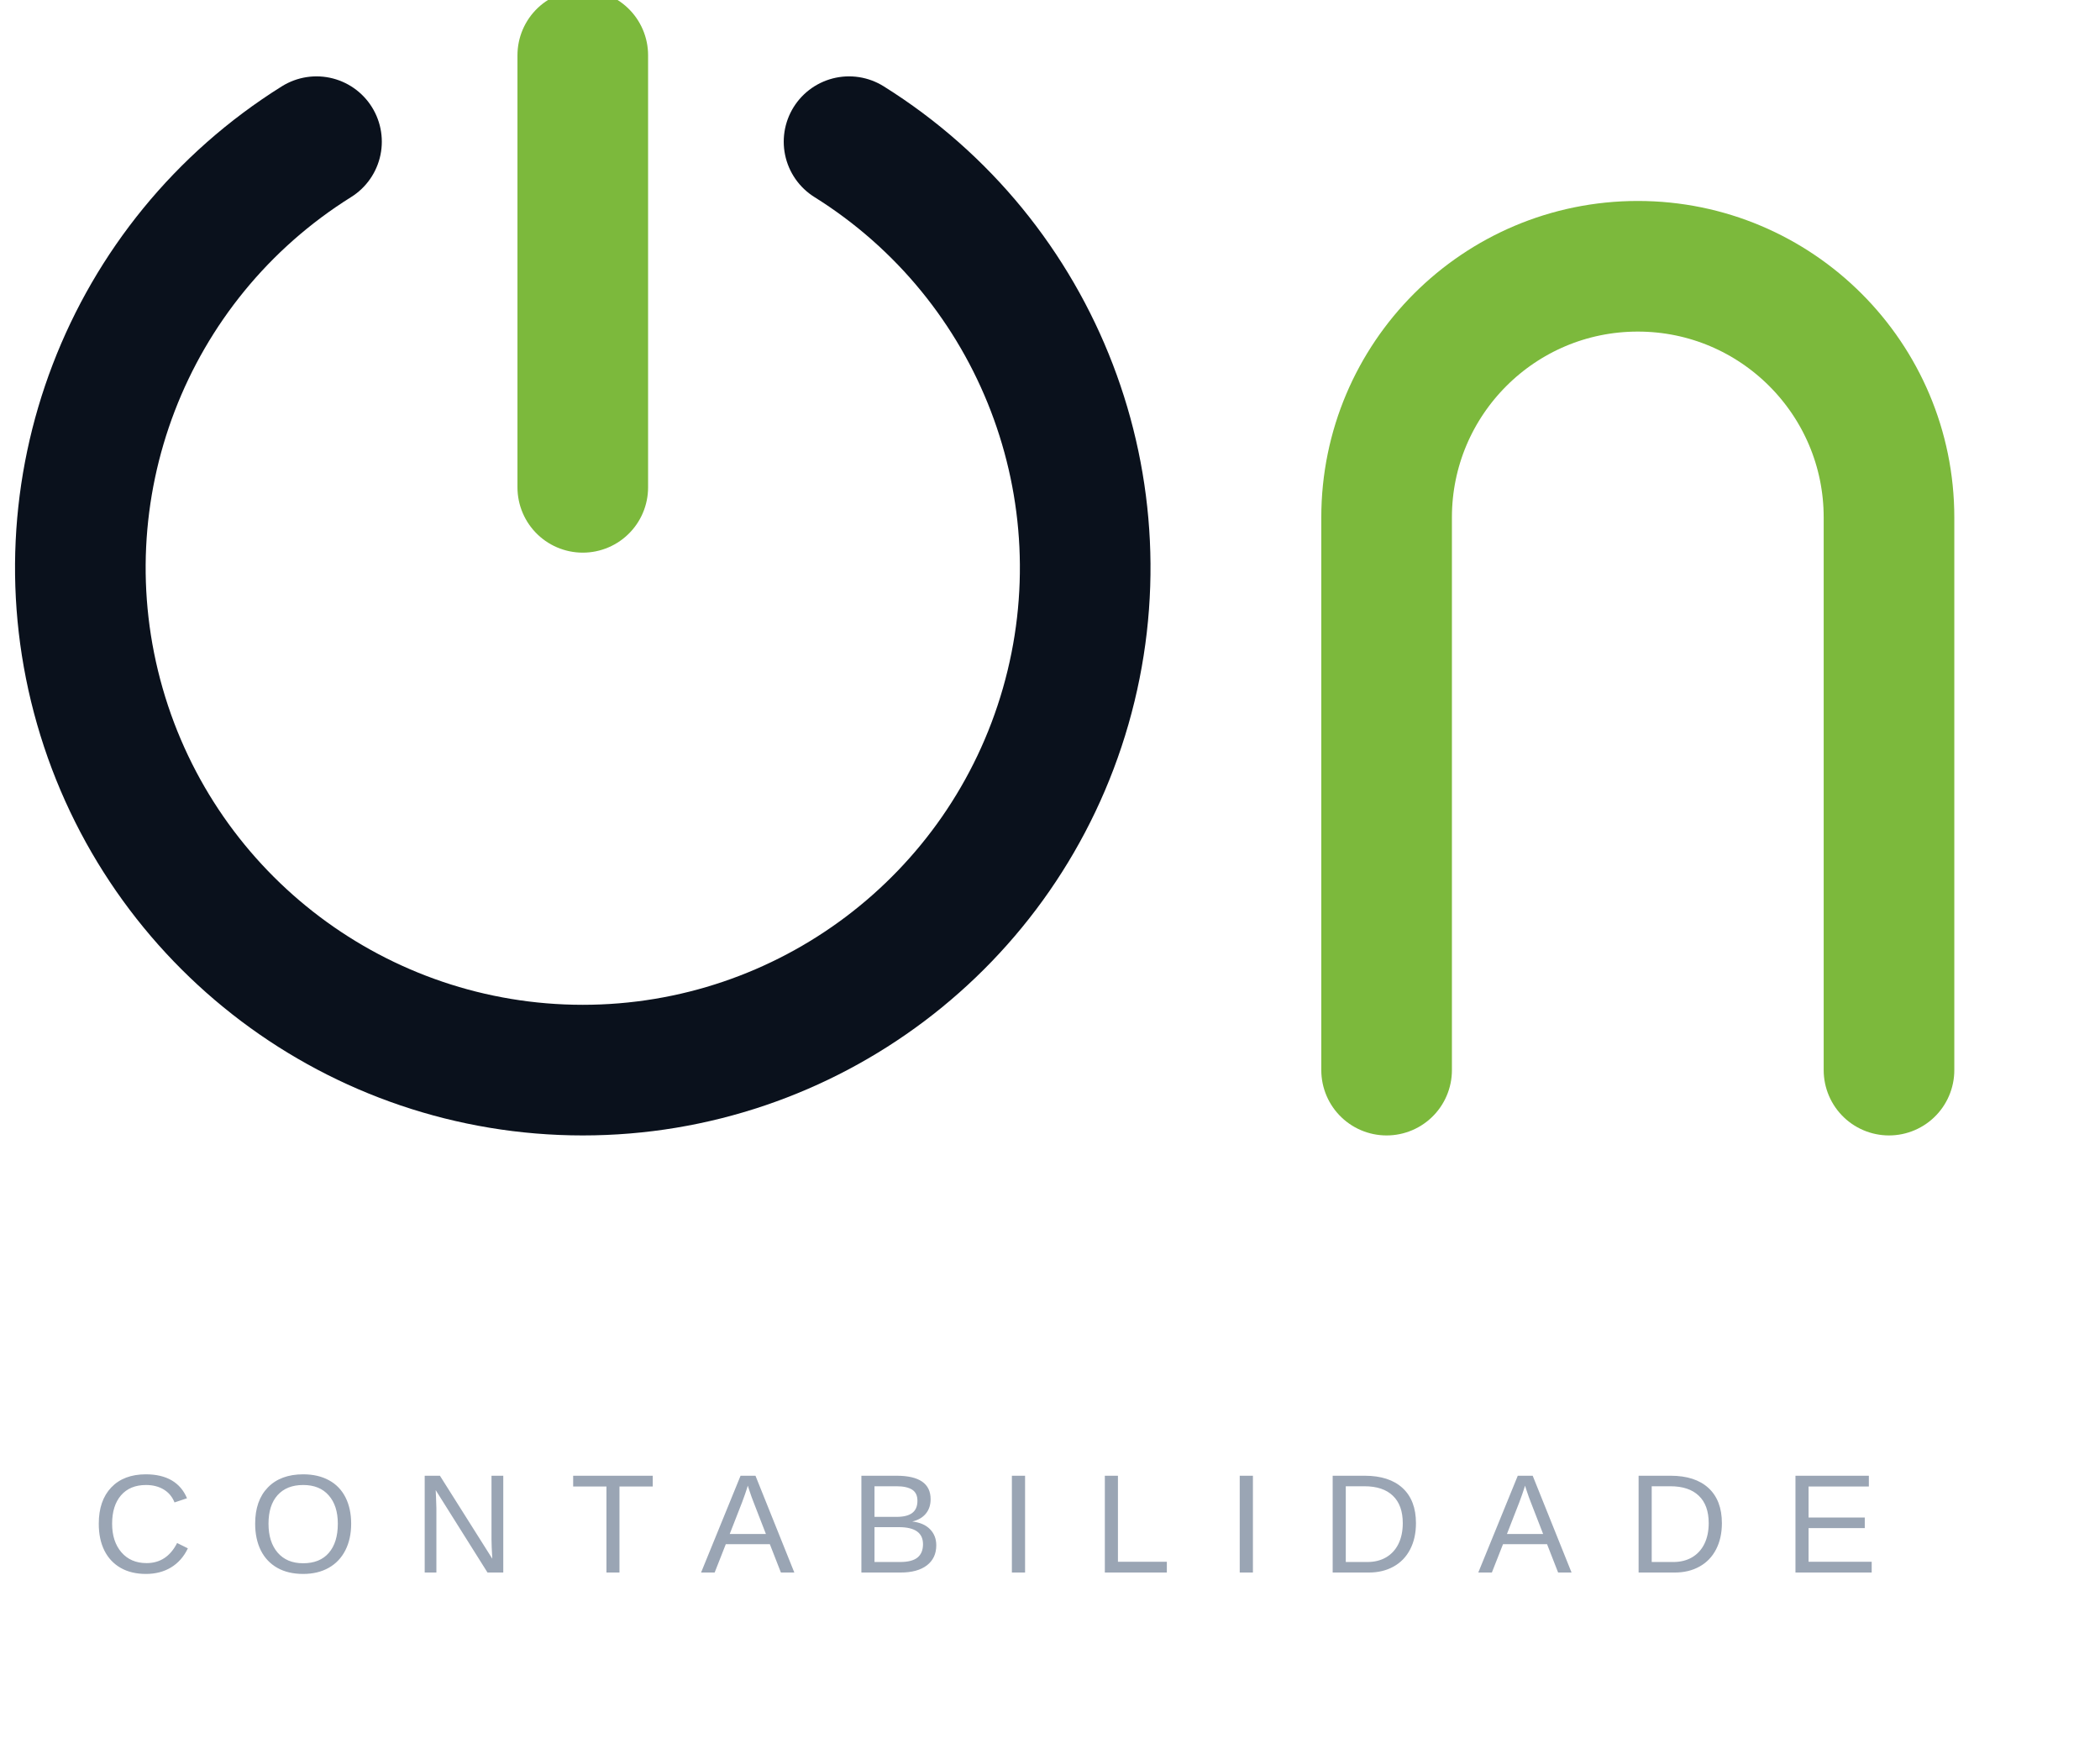
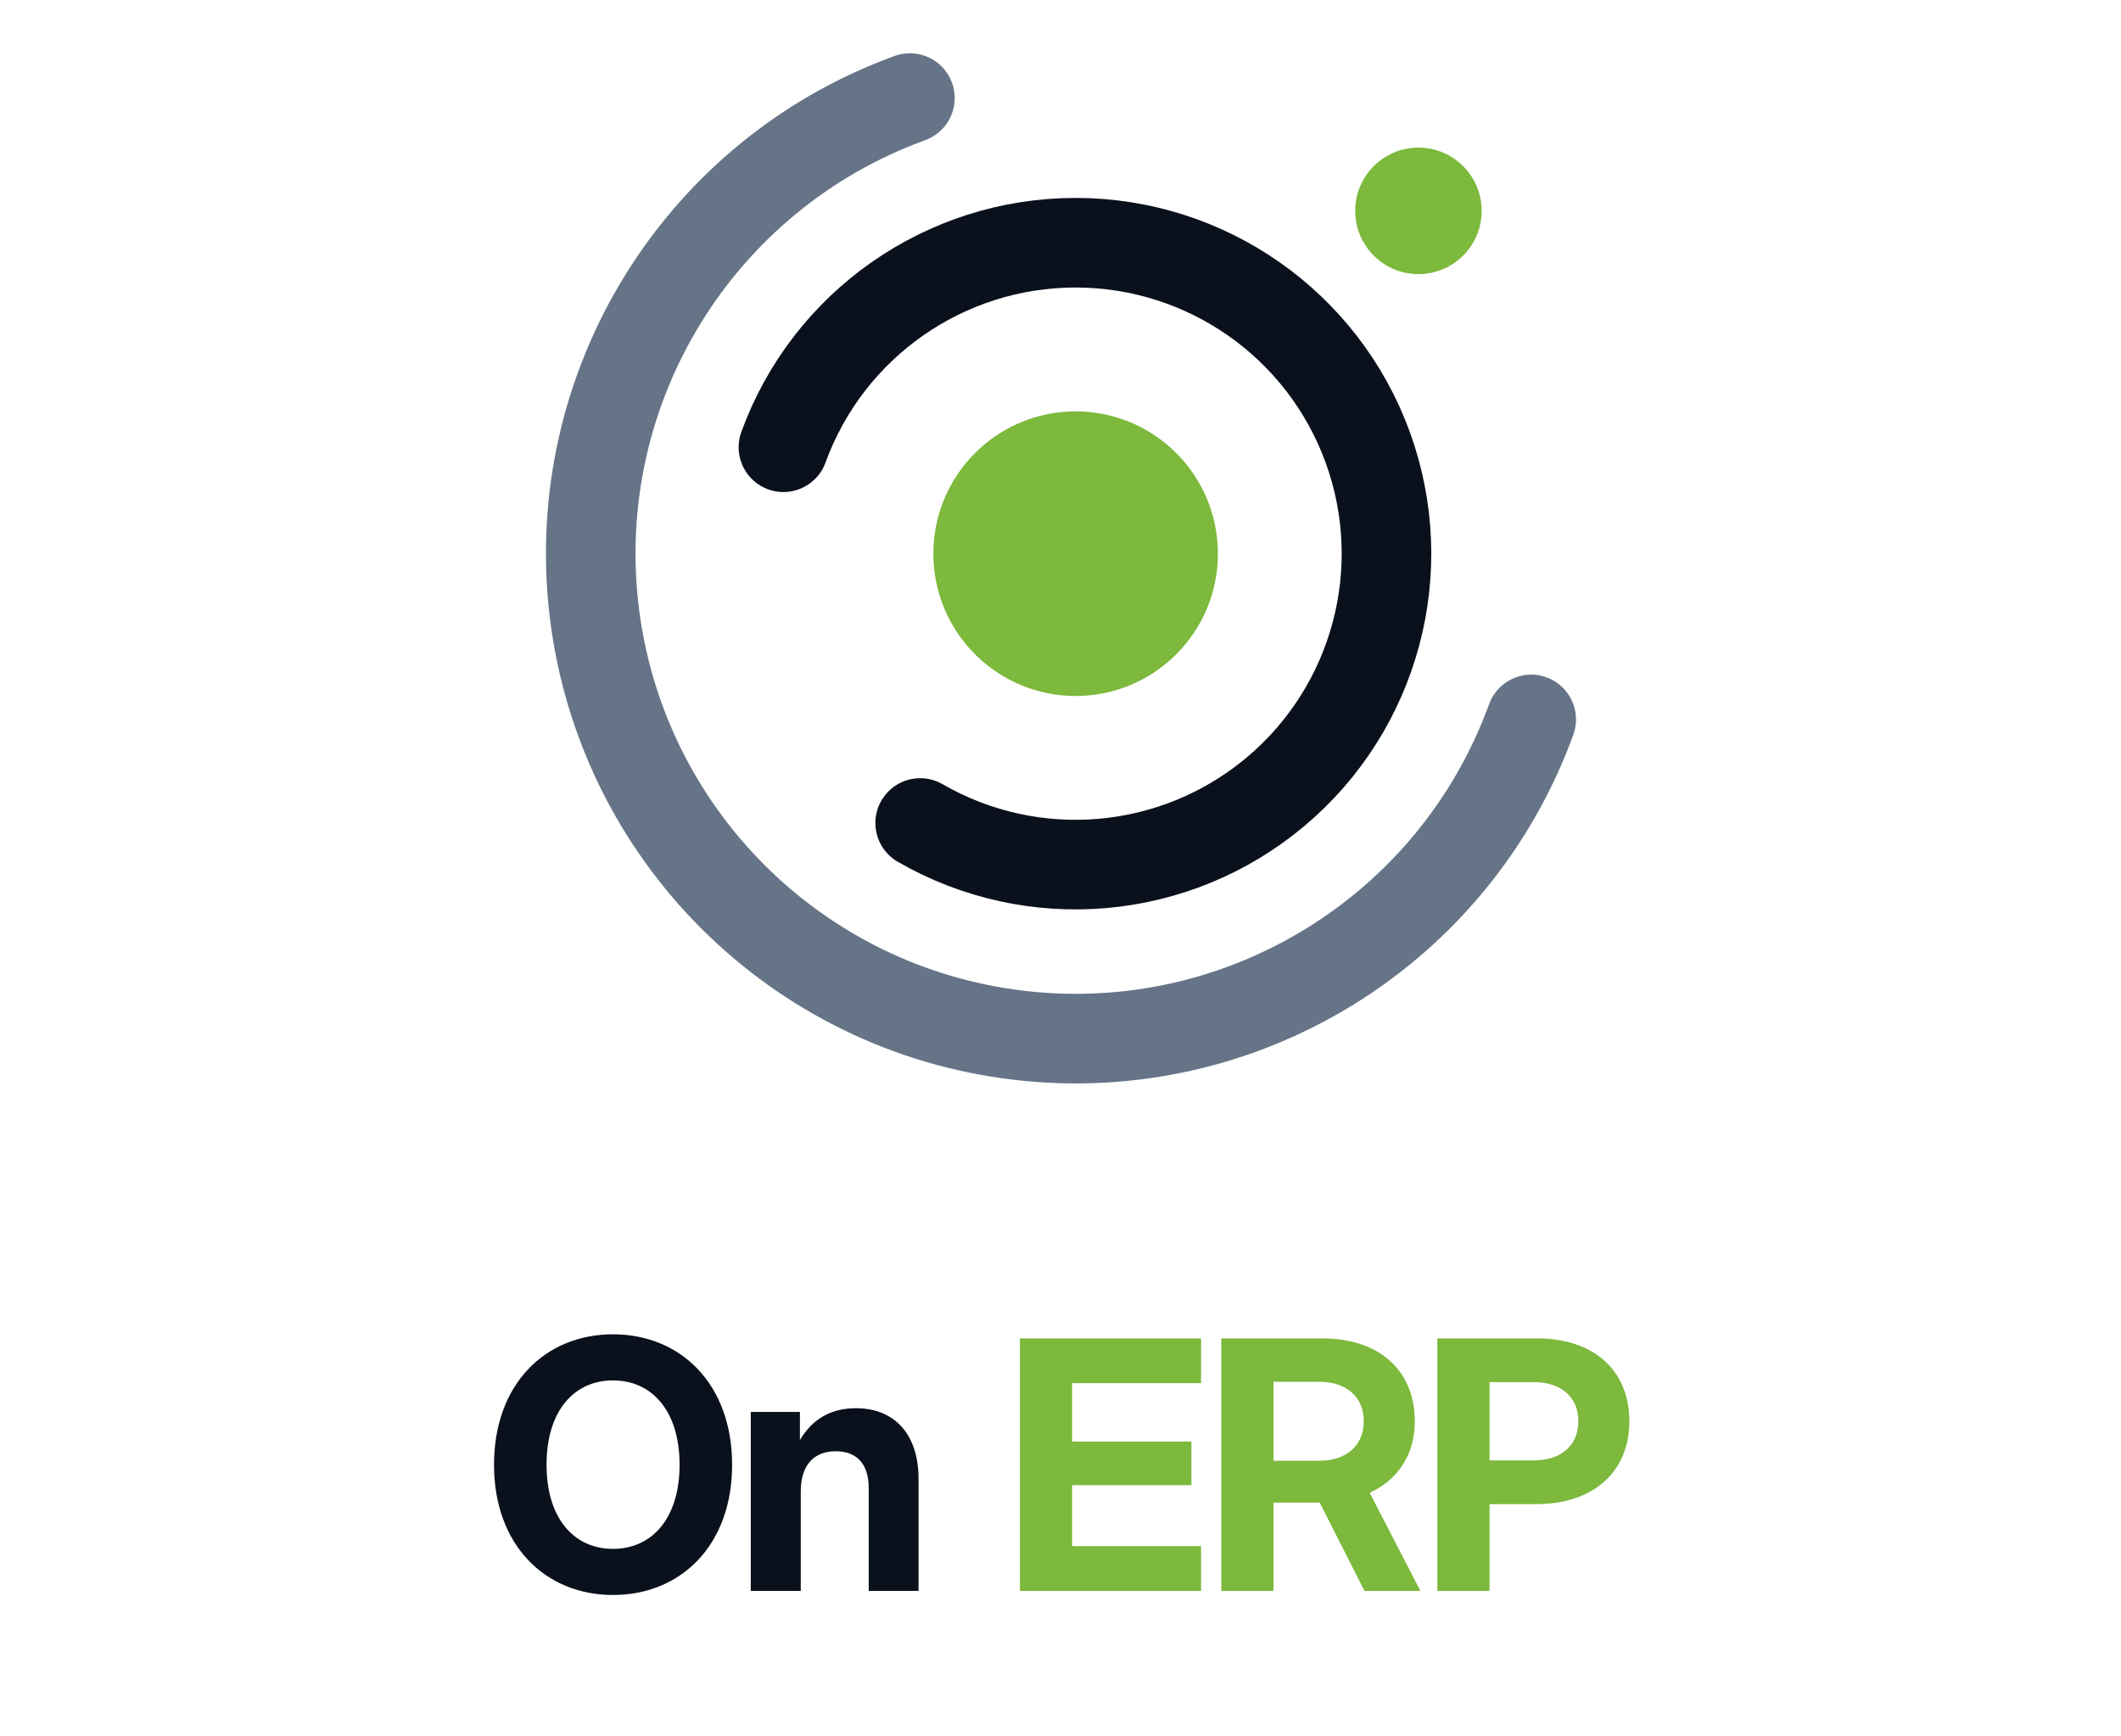
- <svg xmlns="http://www.w3.org/2000/svg" viewBox="316 352 418 350" width="418" height="350">
-   <g transform="translate(-8,45)" fill="none" stroke-width="26" stroke-linecap="round" stroke-linejoin="round">
-     <path d="M493 335.2 A100 100 0 1 1 387 335.2" stroke="#0A111C" />
-     <line x1="440" y1="318" x2="440" y2="404" stroke="#7CB93C" />
-     <path d="M600 520 V410 A50 50 0 0 1 700 410 V520" stroke="#7CB93C" />
-     <text x="520" y="620" text-anchor="middle" font-family="Montserrat, 'Helvetica Neue', Arial, sans-serif" font-size="28" font-weight="400" letter-spacing="11" fill="#9AA5B4" stroke="none">CONTABILIDADE</text>
+ <svg xmlns="http://www.w3.org/2000/svg" viewBox="0 0 440 360" width="440" height="360">
+   <g transform="translate(83.21,-25.08) scale(0.5466)">
+     <circle cx="256" cy="256" r="54" fill="#7CB93C" />
+     <path d="M145.1 215.6A118 118 0 1 1 197.0 358.2" fill="none" stroke="#0A111C" stroke-width="34" stroke-linecap="round" />
+     <path d="M428.9 318.9A184 184 0 1 1 193.1 83.1" fill="none" stroke="#667487" stroke-width="34" stroke-linecap="round" />
+     <circle cx="386.1" cy="125.9" r="24" fill="#7CB93C" />
  </g>
+   <path fill="#0A111C" d="M127.162 330.844C141.26 330.844 151.877 320.508 151.877 303.844C151.877 287.145 141.26 276.773 127.162 276.773C113.064 276.773 102.482 287.145 102.482 303.844C102.482 320.438 113.064 330.844 127.162 330.844ZM127.162 321.281C119.076 321.281 113.381 314.953 113.381 303.844C113.381 292.664 119.076 286.336 127.162 286.336C135.248 286.336 140.979 292.664 140.979 303.844C140.979 314.953 135.248 321.281 127.162 321.281Z M166.119 309.363C166.119 303.598 169.107 301.031 173.396 301.031C177.721 301.031 180.217 303.668 180.217 308.66V330.0H190.553V306.762C190.553 297.375 185.455 292.102 177.545 292.102C172.201 292.102 168.439 294.492 165.943 298.711V292.875H155.748V330.0H166.119Z " />
+   <path fill="#7CB93C" d="M211.58 330.0H249.162V320.719H222.408V308.062H247.158V299.027H222.408V286.898H249.162V277.617H211.58Z M253.35 330.0H264.178V311.684H273.67C273.705 311.684 273.74 311.684 273.775 311.684L283.057 330.0H294.658L284.146 309.645C290.018 306.938 293.498 301.734 293.498 294.809C293.498 284.262 286.115 277.617 274.303 277.617H253.35ZM264.178 303.0V286.617H273.635C279.365 286.617 282.916 289.816 282.916 294.809C282.916 299.801 279.365 303.0 273.67 303.0Z M298.178 330.0H309.006V312.0H318.709C330.486 312.0 338.01 305.355 338.01 294.809C338.01 284.262 330.627 277.617 318.85 277.617H298.178ZM309.006 302.93V286.688H318.146C323.877 286.688 327.428 289.816 327.428 294.809C327.428 299.801 323.877 302.93 318.146 302.93Z" />
</svg>
